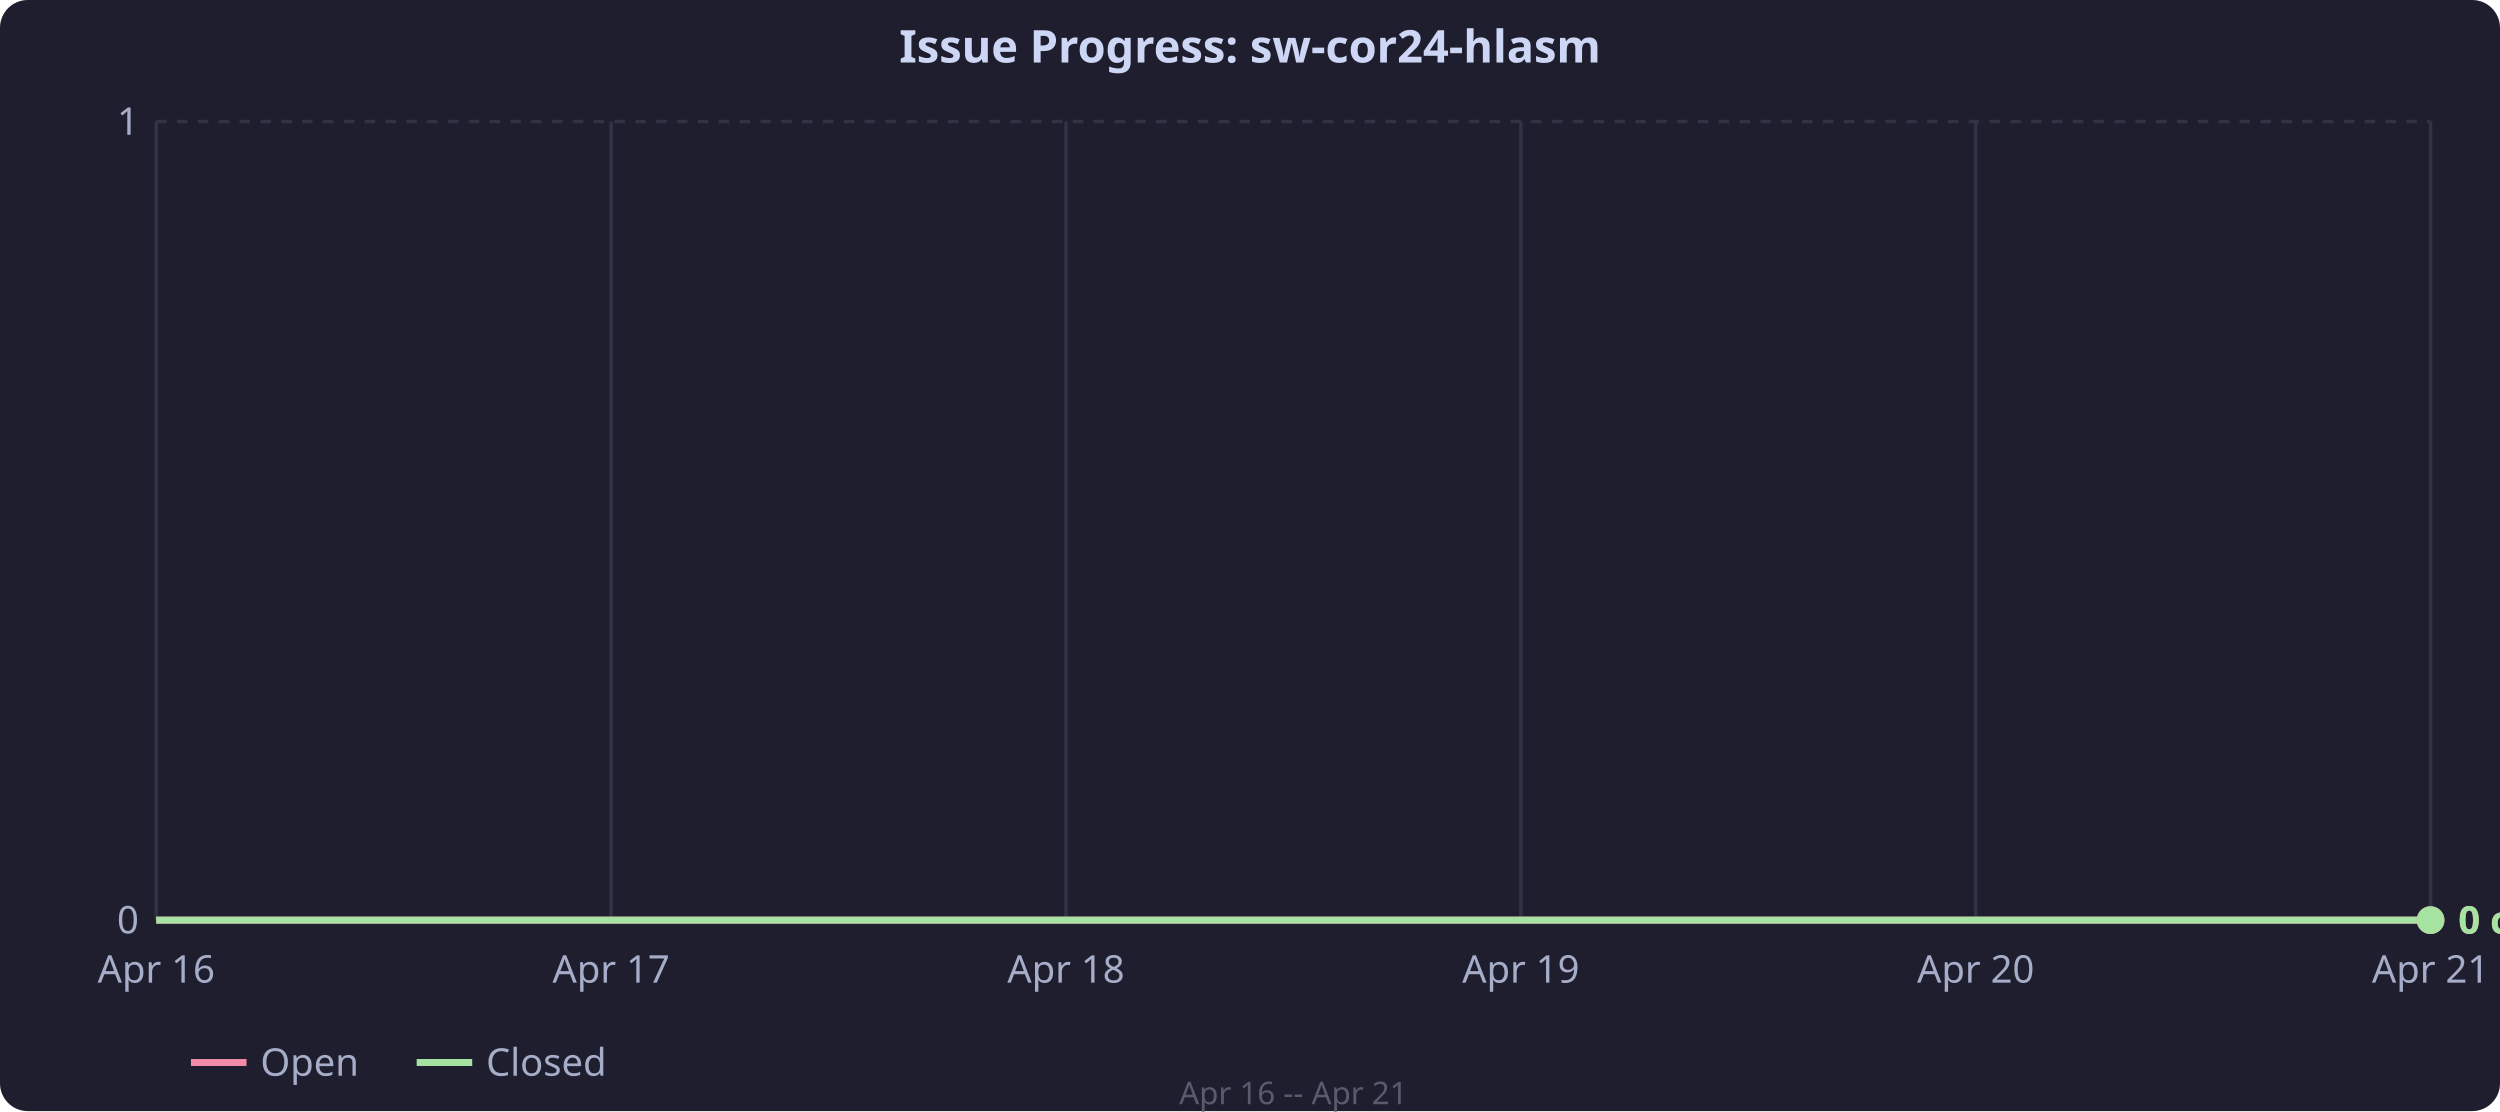
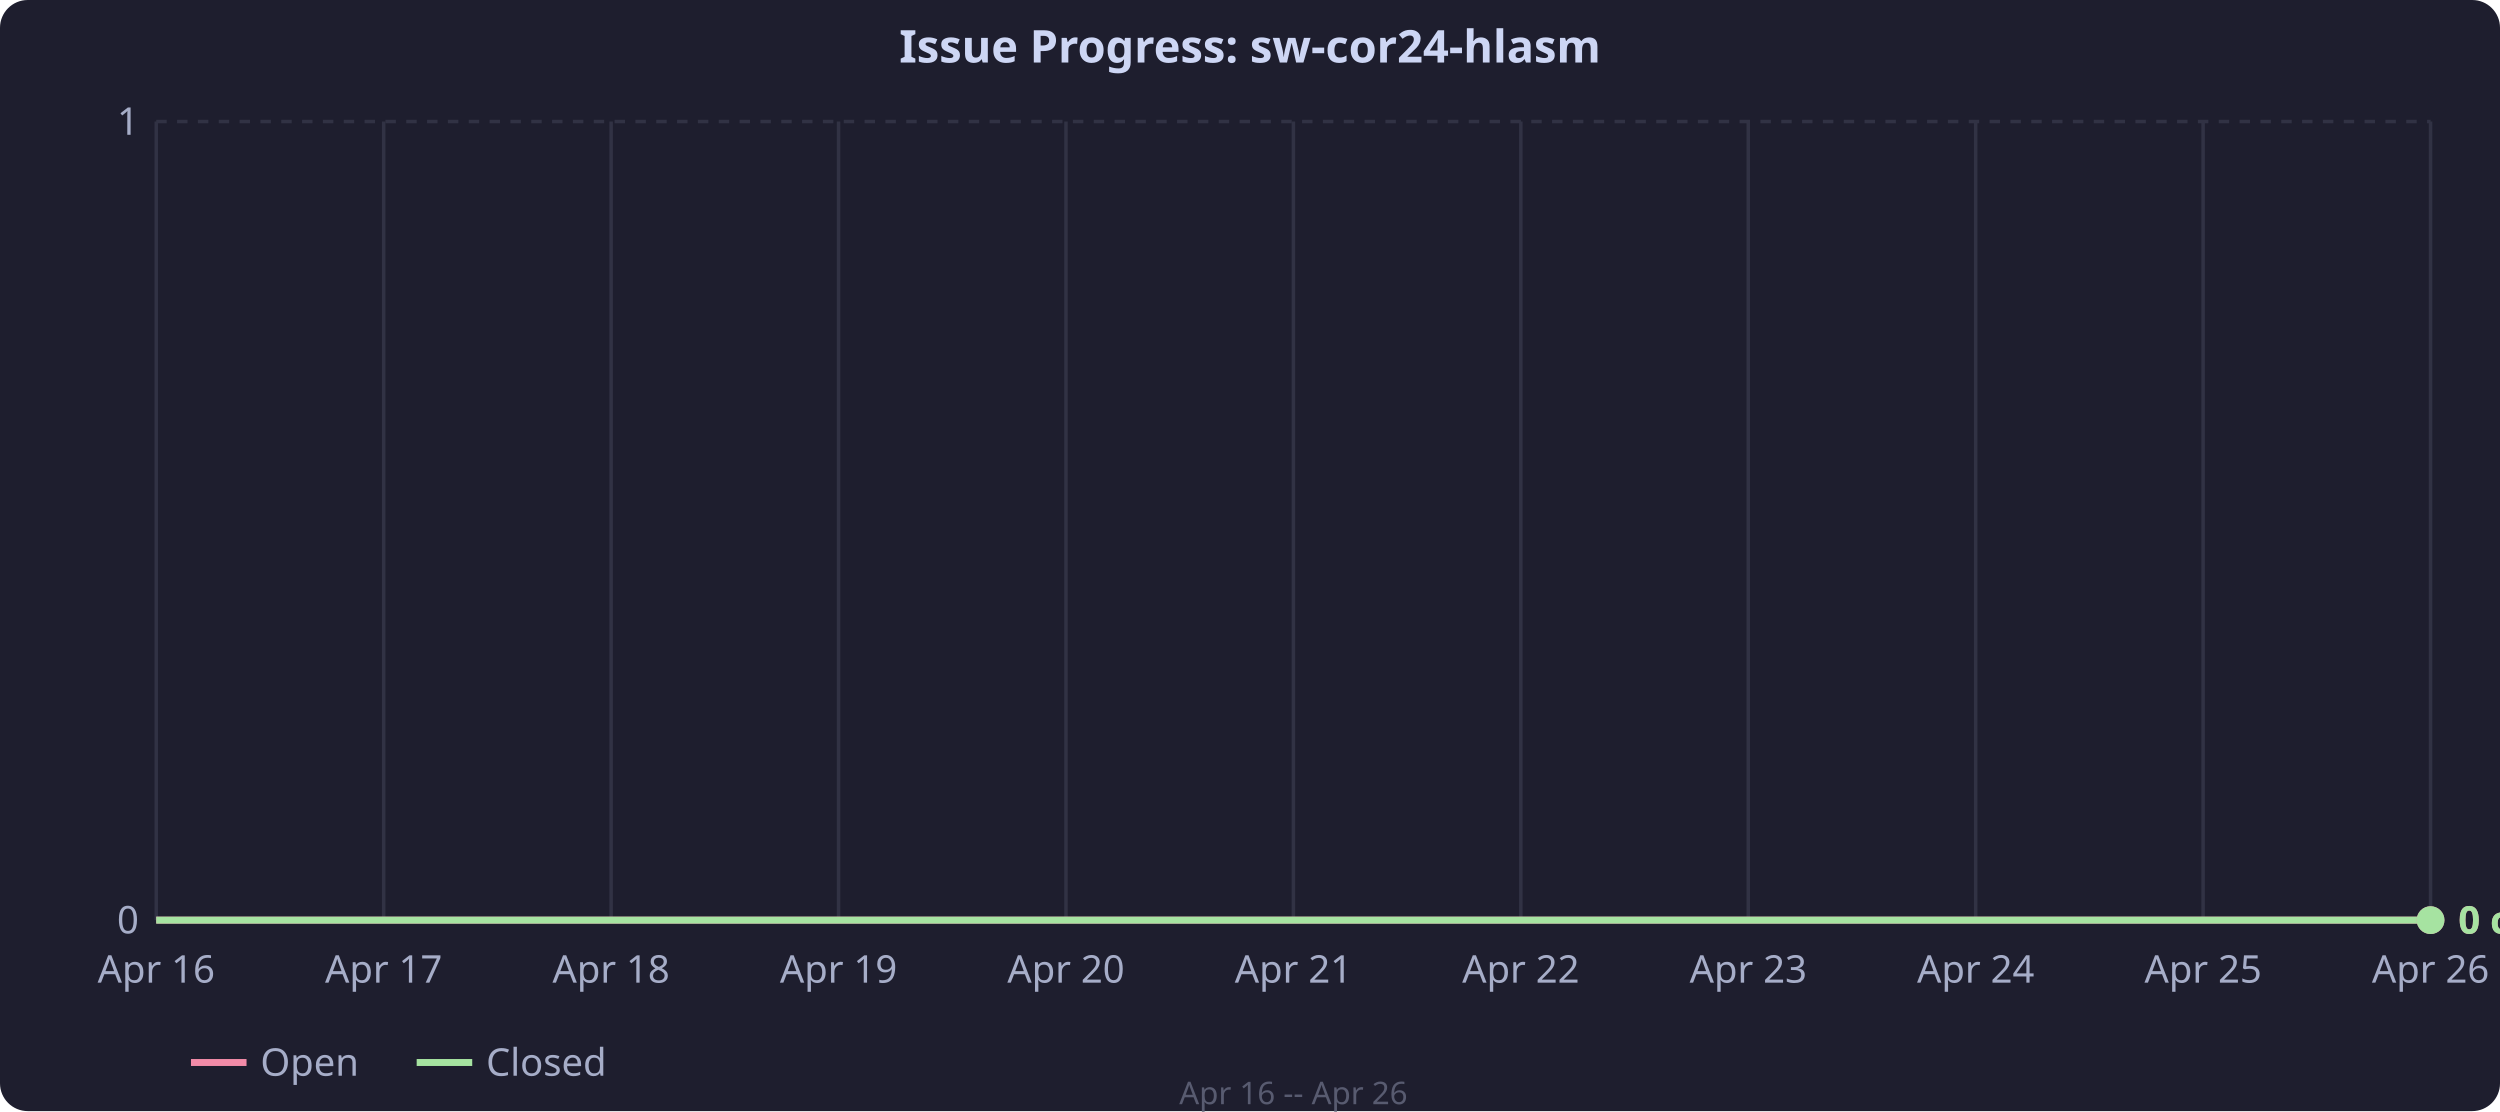
<svg xmlns="http://www.w3.org/2000/svg" viewBox="0 0 720 320" style="font-family: system-ui, sans-serif; font-size: 11px; color: #cdd6f4;">
  <rect width="720" height="320" fill="#1e1e2e" rx="8" />
  <line x1="45" y1="265.0" x2="700" y2="265.0" stroke="#313244" stroke-dasharray="3,3" />
  <text x="40" y="265.0" fill="#a6adc8" text-anchor="end" dominant-baseline="middle">0</text>
  <line x1="45" y1="35.0" x2="700" y2="35.0" stroke="#313244" stroke-dasharray="3,3" />
  <text x="40" y="35.0" fill="#a6adc8" text-anchor="end" dominant-baseline="middle">1</text>
  <text x="45.0" y="283" fill="#a6adc8" text-anchor="middle">Apr 16</text>
  <line x1="45.0" y1="35" x2="45.0" y2="265" stroke="#313244" />
-   <text x="176.0" y="283" fill="#a6adc8" text-anchor="middle">Apr 17</text>
+   <text x="110.5" y="283" fill="#a6adc8" text-anchor="middle">Apr 17</text>
+   <line x1="110.5" y1="35" x2="110.5" y2="265" stroke="#313244" />
+   <text x="176.0" y="283" fill="#a6adc8" text-anchor="middle">Apr 18</text>
  <line x1="176.0" y1="35" x2="176.0" y2="265" stroke="#313244" />
-   <text x="307.0" y="283" fill="#a6adc8" text-anchor="middle">Apr 18</text>
+   <text x="241.5" y="283" fill="#a6adc8" text-anchor="middle">Apr 19</text>
+   <line x1="241.5" y1="35" x2="241.5" y2="265" stroke="#313244" />
+   <text x="307.0" y="283" fill="#a6adc8" text-anchor="middle">Apr 20</text>
  <line x1="307.0" y1="35" x2="307.0" y2="265" stroke="#313244" />
-   <text x="438.0" y="283" fill="#a6adc8" text-anchor="middle">Apr 19</text>
+   <text x="372.5" y="283" fill="#a6adc8" text-anchor="middle">Apr 21</text>
+   <line x1="372.5" y1="35" x2="372.5" y2="265" stroke="#313244" />
+   <text x="438.0" y="283" fill="#a6adc8" text-anchor="middle">Apr 22</text>
  <line x1="438.0" y1="35" x2="438.0" y2="265" stroke="#313244" />
-   <text x="569.0" y="283" fill="#a6adc8" text-anchor="middle">Apr 20</text>
+   <text x="503.5" y="283" fill="#a6adc8" text-anchor="middle">Apr 23</text>
+   <line x1="503.5" y1="35" x2="503.5" y2="265" stroke="#313244" />
+   <text x="569.0" y="283" fill="#a6adc8" text-anchor="middle">Apr 24</text>
  <line x1="569.0" y1="35" x2="569.0" y2="265" stroke="#313244" />
-   <text x="700.0" y="283" fill="#a6adc8" text-anchor="middle">Apr 21</text>
+   <text x="634.5" y="283" fill="#a6adc8" text-anchor="middle">Apr 25</text>
+   <line x1="634.5" y1="35" x2="634.5" y2="265" stroke="#313244" />
+   <text x="700.0" y="283" fill="#a6adc8" text-anchor="middle">Apr 26</text>
  <line x1="700.0" y1="35" x2="700.0" y2="265" stroke="#313244" />
-   <polygon fill="rgba(243,139,168,0.08)" points="45.0,265.0 176.0,265.0 307.0,265.0 438.0,265.0 569.0,265.0 700.0,265.0 700.0,265.0 45.0,265.0" />
-   <polyline fill="none" stroke="#f38ba8" stroke-width="2" stroke-linejoin="round" points="45.0,265.0 176.0,265.0 307.0,265.0 438.0,265.0 569.0,265.0 700.0,265.0" />
-   <polygon fill="rgba(166,227,161,0.08)" points="45.0,265.0 176.0,265.0 307.0,265.0 438.0,265.0 569.0,265.0 700.0,265.0 700.0,265.0 45.0,265.0" />
-   <polyline fill="none" stroke="#a6e3a1" stroke-width="2" stroke-linejoin="round" points="45.0,265.0 176.0,265.0 307.0,265.0 438.0,265.0 569.0,265.0 700.0,265.0" />
+   <polygon fill="rgba(243,139,168,0.08)" points="45.0,265.0 110.5,265.0 176.0,265.0 241.5,265.0 307.0,265.0 372.5,265.0 438.0,265.0 503.5,265.0 569.0,265.0 634.5,265.0 700.0,265.0 700.0,265.0 45.0,265.0" />
+   <polyline fill="none" stroke="#f38ba8" stroke-width="2" stroke-linejoin="round" points="45.0,265.0 110.5,265.0 176.0,265.0 241.5,265.0 307.0,265.0 372.5,265.0 438.0,265.0 503.5,265.0 569.0,265.0 634.5,265.0 700.0,265.0" />
+   <polygon fill="rgba(166,227,161,0.08)" points="45.0,265.0 110.5,265.0 176.0,265.0 241.5,265.0 307.0,265.0 372.5,265.0 438.0,265.0 503.5,265.0 569.0,265.0 634.5,265.0 700.0,265.0 700.0,265.0 45.0,265.0" />
+   <polyline fill="none" stroke="#a6e3a1" stroke-width="2" stroke-linejoin="round" points="45.0,265.0 110.5,265.0 176.0,265.0 241.5,265.0 307.0,265.0 372.5,265.0 438.0,265.0 503.5,265.0 569.0,265.0 634.5,265.0 700.0,265.0" />
  <circle cx="700.0" cy="265.0" r="4" fill="#f38ba8" />
  <circle cx="700.0" cy="265.0" r="4" fill="#a6e3a1" />
  <text x="708.0" y="265.0" fill="#f38ba8" text-anchor="start" dominant-baseline="middle" font-size="11px" font-weight="600">0 open</text>
  <text x="708.0" y="265.0" fill="#a6e3a1" text-anchor="start" dominant-baseline="middle" font-size="11px" font-weight="600">0 closed</text>
  <text x="360" y="18" fill="#cdd6f4" text-anchor="middle" font-size="13px" font-weight="600">Issue Progress: sw-cor24-hlasm</text>
  <line x1="55" y1="306" x2="71" y2="306" stroke="#f38ba8" stroke-width="2" />
  <text x="75" y="306" fill="#a6adc8" dominant-baseline="middle">Open</text>
  <line x1="120" y1="306" x2="136" y2="306" stroke="#a6e3a1" stroke-width="2" />
  <text x="140" y="306" fill="#a6adc8" dominant-baseline="middle">Closed</text>
-   <text x="372.5" y="318" fill="#585b70" text-anchor="middle" font-size="9px">Apr 16 -- Apr 21</text>
+   <text x="372.5" y="318" fill="#585b70" text-anchor="middle" font-size="9px">Apr 16 -- Apr 26</text>
</svg>
